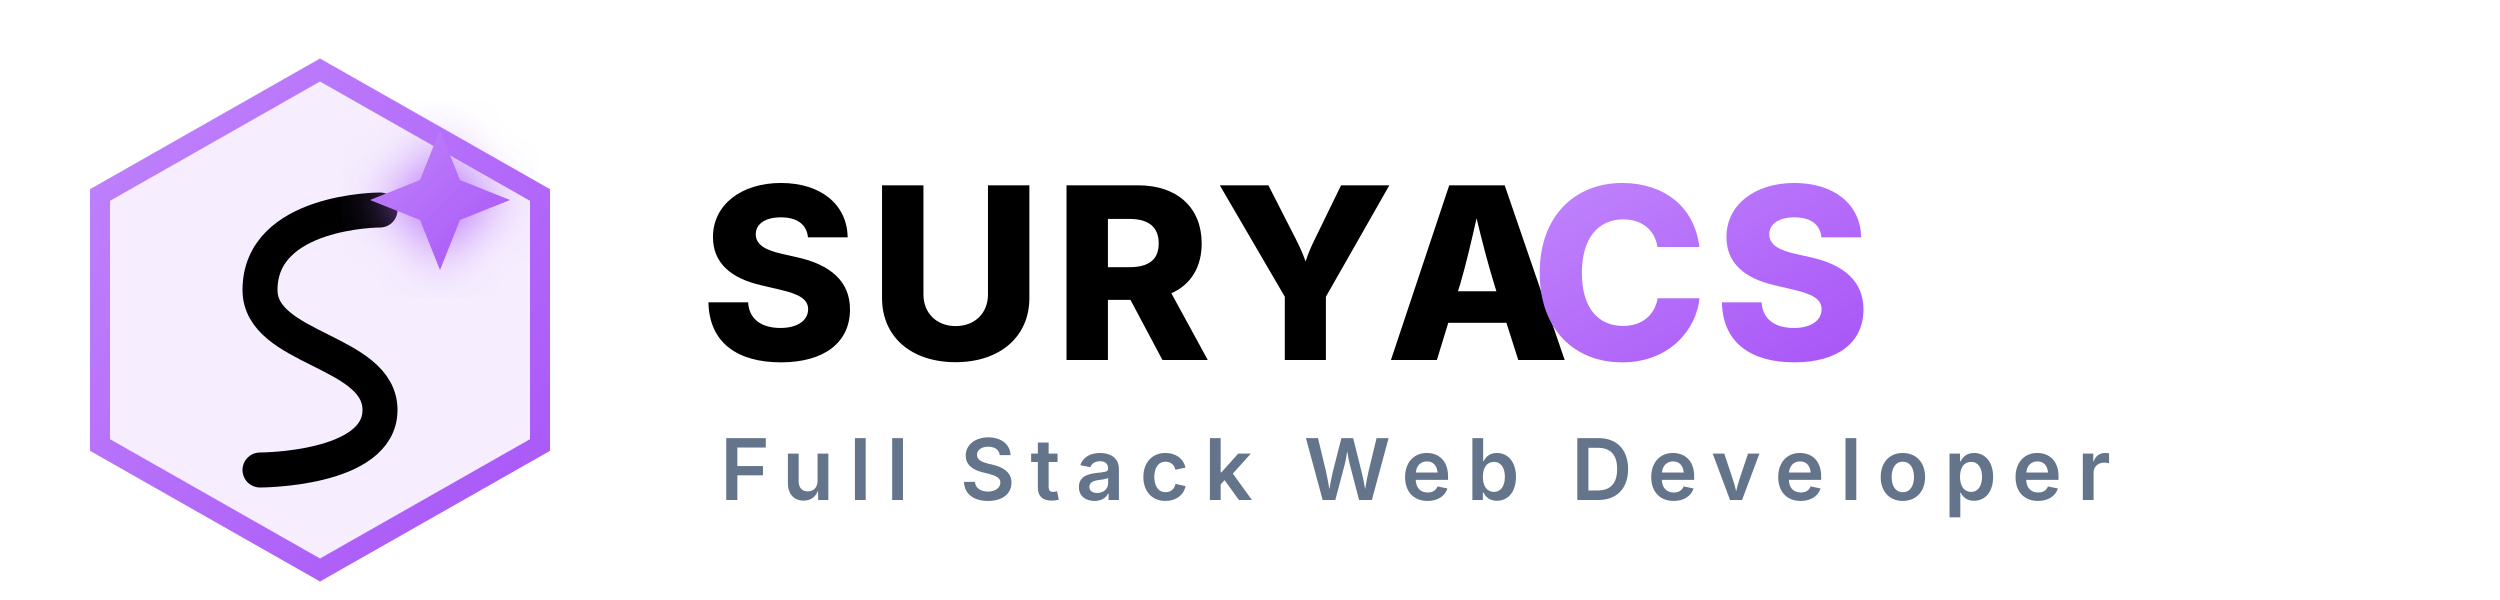
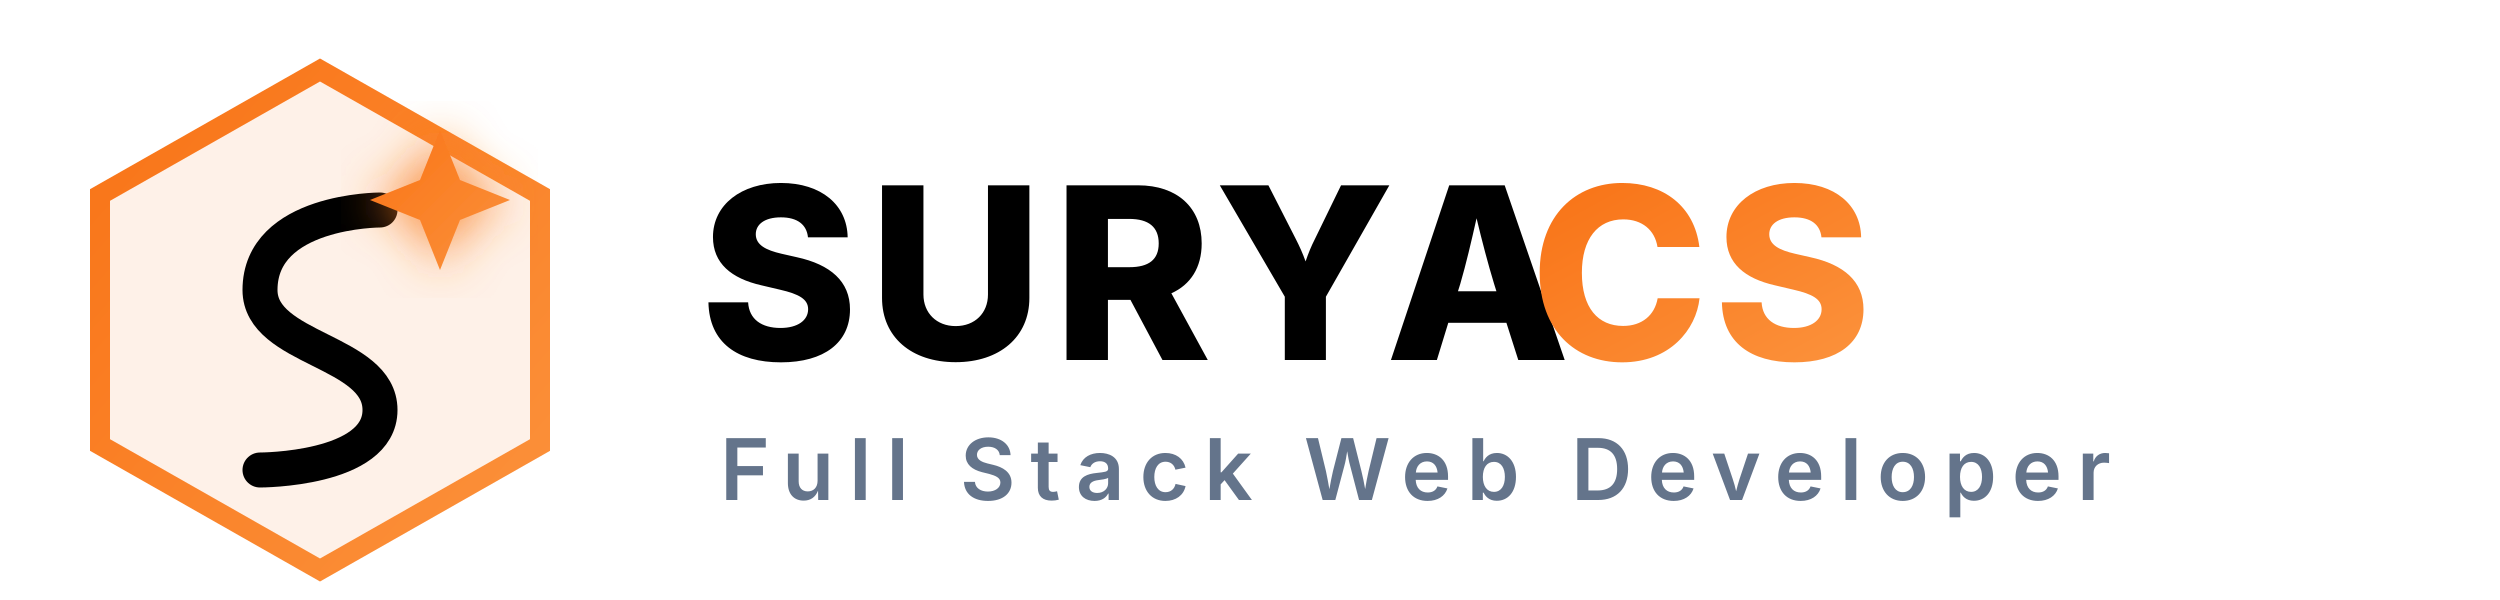
<svg xmlns="http://www.w3.org/2000/svg" viewBox="0 0 250 60" width="250" height="60">
  <defs>
    <linearGradient id="primaryGrad" x1="0%" y1="0%" x2="100%" y2="100%">
-       <stop offset="0%" stop-color="#c084fc" />
-       <stop offset="100%" stop-color="#a855f7" />
+       <stop offset="0%" stop-color="#f97316" />
+       <stop offset="100%" stop-color="#fb923c" />
    </linearGradient>
    <filter id="glow" x="-20%" y="-20%" width="140%" height="140%">
      <feGaussianBlur stdDeviation="2.5" result="blur" />
      <feComposite in="SourceGraphic" in2="blur" operator="over" />
    </filter>
  </defs>
  <g transform="translate(10, 7)">
-     <path d="M22,0 L44,12.5 L44,37.5 L22,50 L0,37.5 L0,12.5 Z" fill="rgba(168, 85, 247, 0.1)" stroke="url(#primaryGrad)" stroke-width="2" />
+     <path d="M22,0 L44,12.5 L44,37.5 L22,50 L0,37.5 L0,12.5 Z" fill="rgba(249, 115, 22, 0.1)" stroke="url(#primaryGrad)" stroke-width="2" />
    <path d="M28,14 C28,14 16,14 16,22 C16,28 28,28 28,34 C28,40 16,40 16,40" fill="none" stroke="#000000" stroke-width="3.5" stroke-linecap="round" stroke-linejoin="round" />
    <path d="M34,6 L36,11 L41,13 L36,15 L34,20 L32,15 L27,13 L32,11 Z" fill="url(#primaryGrad)" filter="url(#glow)" />
  </g>
  <text x="70" y="36" font-family="system-ui, -apple-system, sans-serif" font-size="24" font-weight="800" fill="#000000" letter-spacing="1">SURYA</text>
  <text x="153" y="36" font-family="system-ui, -apple-system, sans-serif" font-size="24" font-weight="800" fill="url(#primaryGrad)" letter-spacing="0.5">CS</text>
  <text x="72" y="50" font-family="system-ui, -apple-system, sans-serif" font-size="8.5" font-weight="600" fill="#64748b" letter-spacing="1.5" text-transform="uppercase">Full Stack Web Developer</text>
</svg>
